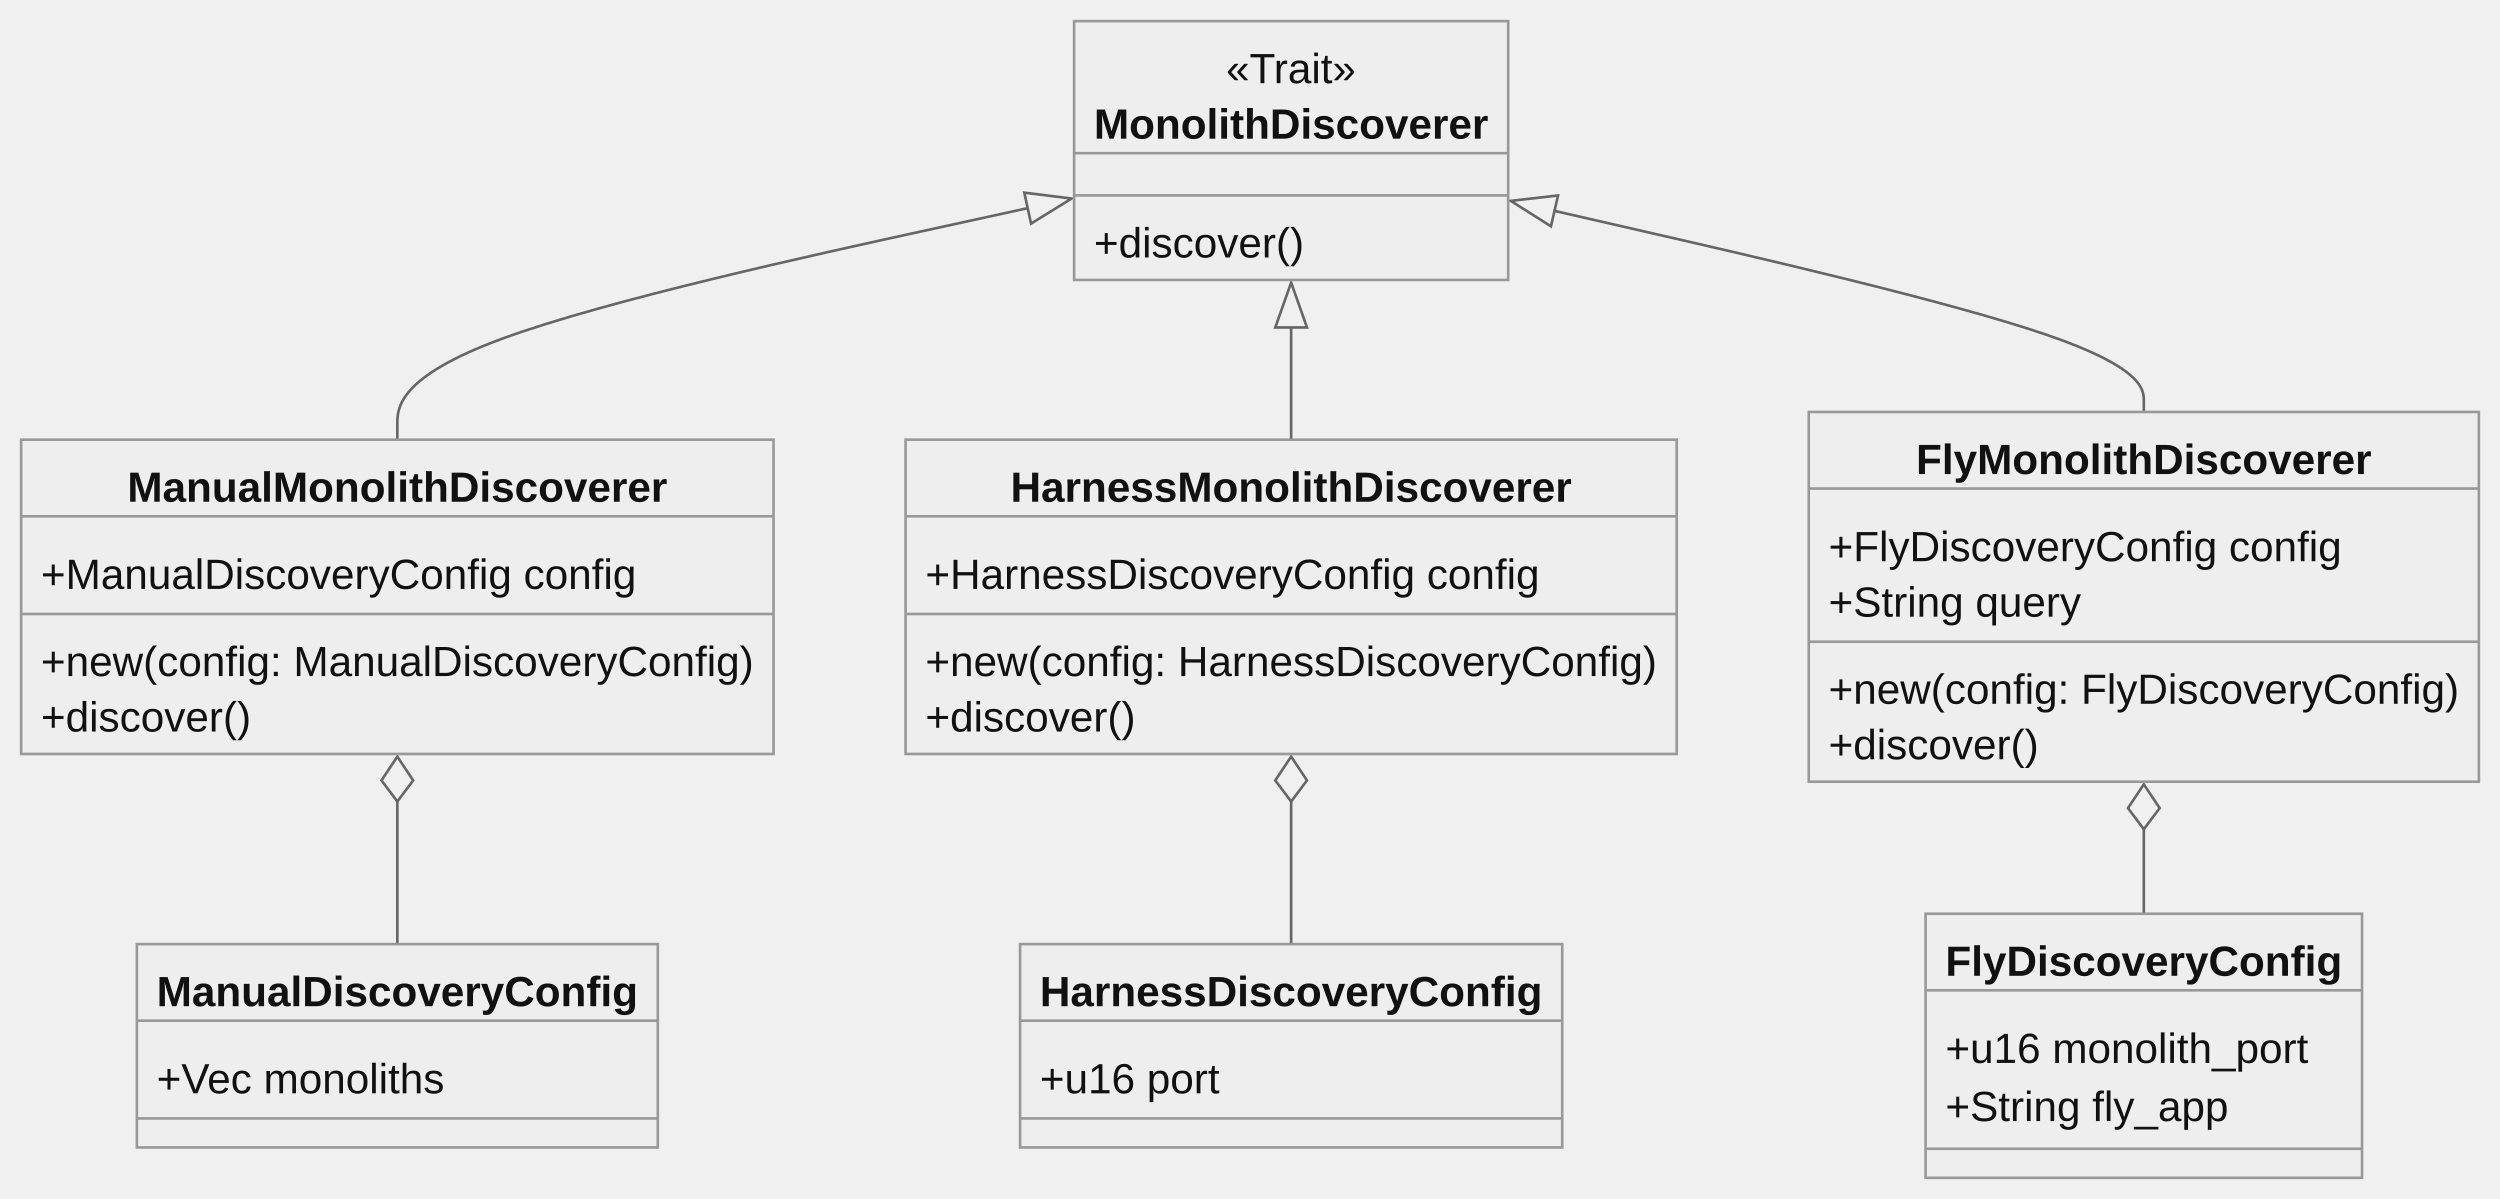
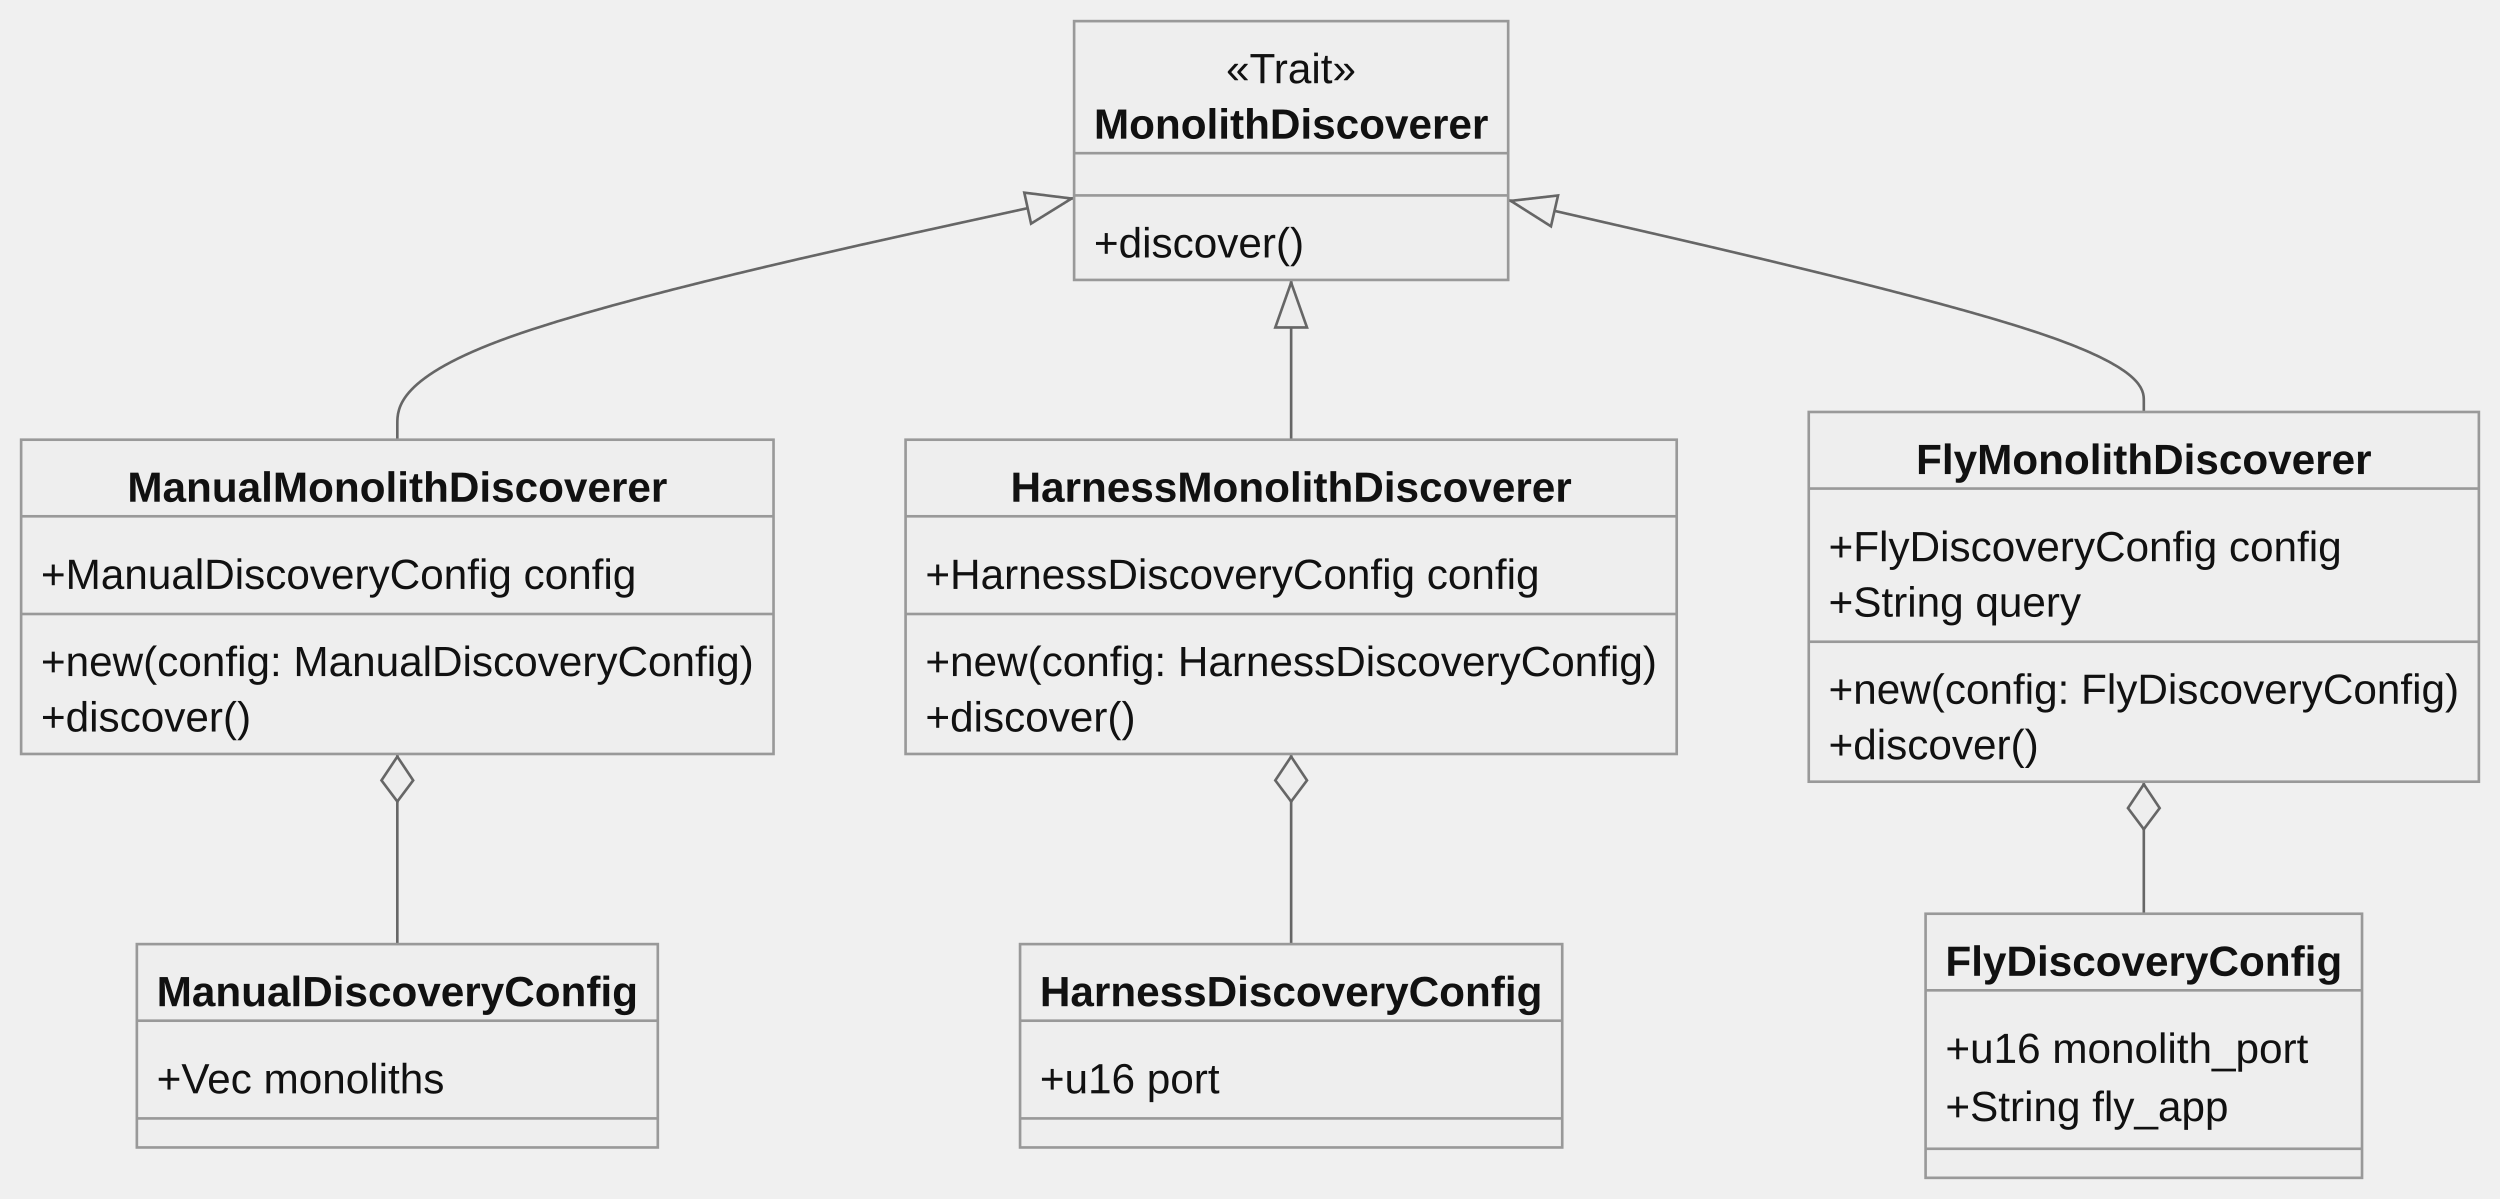
<svg xmlns="http://www.w3.org/2000/svg" aria-roledescription="classDiagram" role="graphics-document document" viewBox="0 0 946.656 454" style="max-width: 946.656px; background-color: white;" width="100%" id="my-svg">
-   <style>#my-svg{font-family:"trebuchet ms",verdana,arial,sans-serif;font-size:16px;fill:#000000;}#my-svg .error-icon{fill:#552222;}#my-svg .error-text{fill:#552222;stroke:#552222;}#my-svg .edge-thickness-normal{stroke-width:2px;}#my-svg .edge-thickness-thick{stroke-width:3.5px;}#my-svg .edge-pattern-solid{stroke-dasharray:0;}#my-svg .edge-pattern-dashed{stroke-dasharray:3;}#my-svg .edge-pattern-dotted{stroke-dasharray:2;}#my-svg .marker{fill:#666;stroke:#666;}#my-svg .marker.cross{stroke:#666;}#my-svg svg{font-family:"trebuchet ms",verdana,arial,sans-serif;font-size:16px;}#my-svg g.classGroup text{fill:#999;stroke:none;font-family:"trebuchet ms",verdana,arial,sans-serif;font-size:10px;}#my-svg g.classGroup text .title{font-weight:bolder;}#my-svg .nodeLabel,#my-svg .edgeLabel{color:#111111;}#my-svg .edgeLabel .label rect{fill:#eee;}#my-svg .label text{fill:#111111;}#my-svg .edgeLabel .label span{background:#eee;}#my-svg .classTitle{font-weight:bolder;}#my-svg .node rect,#my-svg .node circle,#my-svg .node ellipse,#my-svg .node polygon,#my-svg .node path{fill:#eee;stroke:#999;stroke-width:1px;}#my-svg .divider{stroke:#999;stroke-width:1;}#my-svg g.clickable{cursor:pointer;}#my-svg g.classGroup rect{fill:#eee;stroke:#999;}#my-svg g.classGroup line{stroke:#999;stroke-width:1;}#my-svg .classLabel .box{stroke:none;stroke-width:0;fill:#eee;opacity:0.5;}#my-svg .classLabel .label{fill:#999;font-size:10px;}#my-svg .relation{stroke:#666;stroke-width:1;fill:none;}#my-svg .dashed-line{stroke-dasharray:3;}#my-svg .dotted-line{stroke-dasharray:1 2;}#my-svg #compositionStart,#my-svg .composition{fill:#666!important;stroke:#666!important;stroke-width:1;}#my-svg #compositionEnd,#my-svg .composition{fill:#666!important;stroke:#666!important;stroke-width:1;}#my-svg #dependencyStart,#my-svg .dependency{fill:#666!important;stroke:#666!important;stroke-width:1;}#my-svg #dependencyStart,#my-svg .dependency{fill:#666!important;stroke:#666!important;stroke-width:1;}#my-svg #extensionStart,#my-svg .extension{fill:transparent!important;stroke:#666!important;stroke-width:1;}#my-svg #extensionEnd,#my-svg .extension{fill:transparent!important;stroke:#666!important;stroke-width:1;}#my-svg #aggregationStart,#my-svg .aggregation{fill:transparent!important;stroke:#666!important;stroke-width:1;}#my-svg #aggregationEnd,#my-svg .aggregation{fill:transparent!important;stroke:#666!important;stroke-width:1;}#my-svg #lollipopStart,#my-svg .lollipop{fill:#eee!important;stroke:#666!important;stroke-width:1;}#my-svg #lollipopEnd,#my-svg .lollipop{fill:#eee!important;stroke:#666!important;stroke-width:1;}#my-svg .edgeTerminals{font-size:11px;}#my-svg .classTitleText{text-anchor:middle;font-size:18px;fill:#000000;}#my-svg :root{--mermaid-font-family:"trebuchet ms",verdana,arial,sans-serif;}</style>
+   <style>#my-svg{font-family:"trebuchet ms",verdana,arial,sans-serif;font-size:16px;fill:#000000;}#my-svg .error-icon{fill:#552222;}#my-svg .error-text{fill:#552222;stroke:#552222;}#my-svg .edge-thickness-normal{stroke-width:2px;}#my-svg .edge-thickness-thick{stroke-width:3.5px;}#my-svg .edge-pattern-solid{stroke-dasharray:0;}#my-svg .edge-pattern-dashed{stroke-dasharray:3;}#my-svg .edge-pattern-dotted{stroke-dasharray:2;}#my-svg .marker{fill:#666;stroke:#666;}#my-svg .marker.cross{stroke:#666;}#my-svg svg{font-family:"trebuchet ms",verdana,arial,sans-serif;font-size:16px;}#my-svg g.classGroup text{fill:#999;fill:#111111;stroke:none;font-family:"trebuchet ms",verdana,arial,sans-serif;font-size:10px;}#my-svg g.classGroup text .title{font-weight:bolder;}#my-svg .nodeLabel,#my-svg .edgeLabel{color:#111111;}#my-svg .edgeLabel .label rect{fill:#eee;}#my-svg .label text{fill:#111111;}#my-svg .edgeLabel .label span{background:#eee;}#my-svg .classTitle{font-weight:bolder;}#my-svg .node rect,#my-svg .node circle,#my-svg .node ellipse,#my-svg .node polygon,#my-svg .node path{fill:#eee;stroke:#999;stroke-width:1px;}#my-svg .divider{stroke:#999;stroke-width:1;}#my-svg g.clickable{cursor:pointer;}#my-svg g.classGroup rect{fill:#eee;stroke:#999;}#my-svg g.classGroup line{stroke:#999;stroke-width:1;}#my-svg .classLabel .box{stroke:none;stroke-width:0;fill:#eee;opacity:0.5;}#my-svg .classLabel .label{fill:#999;font-size:10px;}#my-svg .relation{stroke:#666;stroke-width:1;fill:none;}#my-svg .dashed-line{stroke-dasharray:3;}#my-svg .dotted-line{stroke-dasharray:1 2;}#my-svg #compositionStart,#my-svg .composition{fill:#666!important;stroke:#666!important;stroke-width:1;}#my-svg #compositionEnd,#my-svg .composition{fill:#666!important;stroke:#666!important;stroke-width:1;}#my-svg #dependencyStart,#my-svg .dependency{fill:#666!important;stroke:#666!important;stroke-width:1;}#my-svg #dependencyStart,#my-svg .dependency{fill:#666!important;stroke:#666!important;stroke-width:1;}#my-svg #extensionStart,#my-svg .extension{fill:#eee!important;stroke:#666!important;stroke-width:1;}#my-svg #extensionEnd,#my-svg .extension{fill:#eee!important;stroke:#666!important;stroke-width:1;}#my-svg #aggregationStart,#my-svg .aggregation{fill:#eee!important;stroke:#666!important;stroke-width:1;}#my-svg #aggregationEnd,#my-svg .aggregation{fill:#eee!important;stroke:#666!important;stroke-width:1;}#my-svg #lollipopStart,#my-svg .lollipop{fill:#eee!important;stroke:#666!important;stroke-width:1;}#my-svg #lollipopEnd,#my-svg .lollipop{fill:#eee!important;stroke:#666!important;stroke-width:1;}#my-svg .edgeTerminals{font-size:11px;}#my-svg .classTitleText{text-anchor:middle;font-size:18px;fill:#000000;}#my-svg :root{--mermaid-font-family:"trebuchet ms",verdana,arial,sans-serif;}</style>
  <g>
    <defs>
-       <marker orient="auto" markerHeight="240" markerWidth="190" refY="7" refX="18" class="marker aggregation classDiagram" id="my-svg_classDiagram-aggregationStart">
-         <path d="M 18,7 L9,13 L1,7 L9,1 Z" />
-       </marker>
-     </defs>
-     <defs>
-       <marker orient="auto" markerHeight="28" markerWidth="20" refY="7" refX="1" class="marker aggregation classDiagram" id="my-svg_classDiagram-aggregationEnd">
-         <path d="M 18,7 L9,13 L1,7 L9,1 Z" />
-       </marker>
-     </defs>
-     <defs>
-       <marker orient="auto" markerHeight="240" markerWidth="190" refY="7" refX="18" class="marker extension classDiagram" id="my-svg_classDiagram-extensionStart">
+       <marker orient="auto" markerHeight="240" markerWidth="190" refY="7" refX="0" class="marker aggregation classDiagram" id="classDiagram-aggregationStart">
+         <path d="M 18,7 L9,13 L1,7 L9,1 Z" />
+       </marker>
+     </defs>
+     <defs>
+       <marker orient="auto" markerHeight="28" markerWidth="20" refY="7" refX="19" class="marker aggregation classDiagram" id="classDiagram-aggregationEnd">
+         <path d="M 18,7 L9,13 L1,7 L9,1 Z" />
+       </marker>
+     </defs>
+     <defs>
+       <marker orient="auto" markerHeight="240" markerWidth="190" refY="7" refX="0" class="marker extension classDiagram" id="classDiagram-extensionStart">
        <path d="M 1,7 L18,13 V 1 Z" />
      </marker>
    </defs>
    <defs>
-       <marker orient="auto" markerHeight="28" markerWidth="20" refY="7" refX="1" class="marker extension classDiagram" id="my-svg_classDiagram-extensionEnd">
+       <marker orient="auto" markerHeight="28" markerWidth="20" refY="7" refX="19" class="marker extension classDiagram" id="classDiagram-extensionEnd">
        <path d="M 1,1 V 13 L18,7 Z" />
      </marker>
    </defs>
    <defs>
-       <marker orient="auto" markerHeight="240" markerWidth="190" refY="7" refX="18" class="marker composition classDiagram" id="my-svg_classDiagram-compositionStart">
-         <path d="M 18,7 L9,13 L1,7 L9,1 Z" />
-       </marker>
-     </defs>
-     <defs>
-       <marker orient="auto" markerHeight="28" markerWidth="20" refY="7" refX="1" class="marker composition classDiagram" id="my-svg_classDiagram-compositionEnd">
-         <path d="M 18,7 L9,13 L1,7 L9,1 Z" />
-       </marker>
-     </defs>
-     <defs>
-       <marker orient="auto" markerHeight="240" markerWidth="190" refY="7" refX="6" class="marker dependency classDiagram" id="my-svg_classDiagram-dependencyStart">
+       <marker orient="auto" markerHeight="240" markerWidth="190" refY="7" refX="0" class="marker composition classDiagram" id="classDiagram-compositionStart">
+         <path d="M 18,7 L9,13 L1,7 L9,1 Z" />
+       </marker>
+     </defs>
+     <defs>
+       <marker orient="auto" markerHeight="28" markerWidth="20" refY="7" refX="19" class="marker composition classDiagram" id="classDiagram-compositionEnd">
+         <path d="M 18,7 L9,13 L1,7 L9,1 Z" />
+       </marker>
+     </defs>
+     <defs>
+       <marker orient="auto" markerHeight="240" markerWidth="190" refY="7" refX="0" class="marker dependency classDiagram" id="classDiagram-dependencyStart">
        <path d="M 5,7 L9,13 L1,7 L9,1 Z" />
      </marker>
    </defs>
    <defs>
-       <marker orient="auto" markerHeight="28" markerWidth="20" refY="7" refX="13" class="marker dependency classDiagram" id="my-svg_classDiagram-dependencyEnd">
+       <marker orient="auto" markerHeight="28" markerWidth="20" refY="7" refX="19" class="marker dependency classDiagram" id="classDiagram-dependencyEnd">
        <path d="M 18,7 L9,13 L14,7 L9,1 Z" />
      </marker>
    </defs>
    <defs>
-       <marker orient="auto" markerHeight="240" markerWidth="190" refY="7" refX="13" class="marker lollipop classDiagram" id="my-svg_classDiagram-lollipopStart">
-         <circle r="6" cy="7" cx="7" fill="transparent" stroke="black" />
-       </marker>
-     </defs>
-     <defs>
-       <marker orient="auto" markerHeight="240" markerWidth="190" refY="7" refX="1" class="marker lollipop classDiagram" id="my-svg_classDiagram-lollipopEnd">
-         <circle r="6" cy="7" cx="7" fill="transparent" stroke="black" />
+       <marker orient="auto" markerHeight="240" markerWidth="190" refY="7" refX="0" class="marker lollipop classDiagram" id="classDiagram-lollipopStart">
+         <circle r="6" cy="7" cx="6" fill="white" stroke="black" />
      </marker>
    </defs>
    <g class="root">
      <g class="clusters" />
      <g class="edgePaths">
-         <path marker-end="url(#my-svg_classDiagram-extensionEnd)" style="fill:none" class="edge-pattern-solid relation" id="id1" d="M150.453,166.5L150.453,160.583C150.453,154.667,150.453,142.833,190.235,128.219C230.016,113.604,309.579,96.208,349.36,87.511L389.142,78.813" />
-         <path marker-end="url(#my-svg_classDiagram-extensionEnd)" style="fill:none" class="edge-pattern-solid relation" id="id2" d="M488.906,166.5L488.906,160.583C488.906,154.667,488.906,142.833,488.906,135.75C488.906,128.667,488.906,126.333,488.906,125.167L488.906,124" />
-         <path marker-end="url(#my-svg_classDiagram-extensionEnd)" style="fill:none" class="edge-pattern-solid relation" id="id3" d="M811.781,156L811.781,151.833C811.781,147.667,811.781,139.333,774.59,126.643C737.398,113.952,663.014,96.904,625.823,88.38L588.631,79.856" />
-         <path marker-end="url(#my-svg_classDiagram-aggregationEnd)" style="fill:none" class="edge-pattern-solid relation" id="id4" d="M811.781,346L811.781,341.833C811.781,337.667,811.781,329.333,811.781,324C811.781,318.667,811.781,316.333,811.781,315.167L811.781,314" />
-         <path marker-end="url(#my-svg_classDiagram-aggregationEnd)" style="fill:none" class="edge-pattern-solid relation" id="id5" d="M150.453,357.5L150.453,351.417C150.453,345.333,150.453,333.167,150.453,324.167C150.453,315.167,150.453,309.333,150.453,306.417L150.453,303.5" />
-         <path marker-end="url(#my-svg_classDiagram-aggregationEnd)" style="fill:none" class="edge-pattern-solid relation" id="id6" d="M488.906,357.5L488.906,351.417C488.906,345.333,488.906,333.167,488.906,324.167C488.906,315.167,488.906,309.333,488.906,306.417L488.906,303.5" />
+         <path marker-end="url(#classDiagram-extensionEnd)" style="fill:none" class="edge-pattern-solid relation" id="id1" d="M150.453,166.5L150.453,160.583C150.453,154.667,150.453,142.833,193.165,127.578C235.878,112.323,321.302,93.645,364.014,84.307L406.727,74.968" />
+         <path marker-end="url(#classDiagram-extensionEnd)" style="fill:none" class="edge-pattern-solid relation" id="id2" d="M488.906,166.5L488.906,160.583C488.906,154.667,488.906,142.833,488.906,132.75C488.906,122.667,488.906,114.333,488.906,110.167L488.906,106" />
+         <path marker-end="url(#classDiagram-extensionEnd)" style="fill:none" class="edge-pattern-solid relation" id="id3" d="M811.781,156L811.781,151.833C811.781,147.667,811.781,139.333,771.665,125.972C731.549,112.612,651.318,94.223,611.202,85.029L571.086,75.835" />
+         <path marker-end="url(#classDiagram-aggregationEnd)" style="fill:none" class="edge-pattern-solid relation" id="id4" d="M811.781,346L811.781,341.833C811.781,337.667,811.781,329.333,811.781,321C811.781,312.667,811.781,304.333,811.781,300.167L811.781,296" />
+         <path marker-end="url(#classDiagram-aggregationEnd)" style="fill:none" class="edge-pattern-solid relation" id="id5" d="M150.453,357.5L150.453,351.417C150.453,345.333,150.453,333.167,150.453,321.167C150.453,309.167,150.453,297.333,150.453,291.417L150.453,285.5" />
+         <path marker-end="url(#classDiagram-aggregationEnd)" style="fill:none" class="edge-pattern-solid relation" id="id6" d="M488.906,357.5L488.906,351.417C488.906,345.333,488.906,333.167,488.906,321.167C488.906,309.167,488.906,297.333,488.906,291.417L488.906,285.5" />
      </g>
      <g class="edgeLabels">
        <g class="edgeLabel">
          <g transform="translate(0, 0)" class="label">
            <rect height="0" width="0" ry="0" rx="0" />
            <text style="">
              <tspan class="row" x="0" dy="1em" xml:space="preserve" />
            </text>
          </g>
        </g>
        <g class="edgeLabel">
          <g transform="translate(0, 0)" class="label">
            <rect height="0" width="0" ry="0" rx="0" />
            <text style="">
              <tspan class="row" x="0" dy="1em" xml:space="preserve" />
            </text>
          </g>
        </g>
        <g class="edgeLabel">
          <g transform="translate(0, 0)" class="label">
            <rect height="0" width="0" ry="0" rx="0" />
            <text style="">
              <tspan class="row" x="0" dy="1em" xml:space="preserve" />
            </text>
          </g>
        </g>
        <g class="edgeLabel">
          <g transform="translate(0, 0)" class="label">
            <rect height="0" width="0" ry="0" rx="0" />
            <text style="">
              <tspan class="row" x="0" dy="1em" xml:space="preserve" />
            </text>
          </g>
        </g>
        <g class="edgeLabel">
          <g transform="translate(0, 0)" class="label">
            <rect height="0" width="0" ry="0" rx="0" />
            <text style="">
              <tspan class="row" x="0" dy="1em" xml:space="preserve" />
            </text>
          </g>
        </g>
        <g class="edgeLabel">
          <g transform="translate(0, 0)" class="label">
            <rect height="0" width="0" ry="0" rx="0" />
            <text style="">
              <tspan class="row" x="0" dy="1em" xml:space="preserve" />
            </text>
          </g>
        </g>
      </g>
      <g class="nodes">
        <g transform="translate(488.9062, 57)" id="classId-MonolithDiscoverer-0" class="node default">
          <rect height="98" width="164.359" y="-49" x="-82.18" class="outer title-state" />
          <line y2="1" y1="1" x2="82.18" x1="-82.18" class="divider" />
          <line y2="17" y1="17" x2="82.18" x1="-82.18" class="divider" />
          <g class="label">
            <text transform="translate( -24.65234, -41.5)" style="">
              <tspan class="title-row" x="0" dy="1em" xml:space="preserve">«Trait»</tspan>
            </text>
            <text transform="translate( -74.67969, -20.5)" class="classTitle" style="">
              <tspan class="title-row" x="0" dy="1em" xml:space="preserve">MonolithDiscoverer</tspan>
            </text>
            <text transform="translate( -74.67969, 24.5)" style="">
              <tspan class="title-row" x="0" dy="1em" xml:space="preserve">+discover()</tspan>
            </text>
          </g>
        </g>
        <g transform="translate(150.4531, 226)" id="classId-ManualMonolithDiscoverer-1" class="node default">
          <rect height="119" width="284.906" y="-59.5" x="-142.453" class="outer title-state" />
          <line y2="-30.5" y1="-30.5" x2="142.453" x1="-142.453" class="divider" />
          <line y2="6.5" y1="6.5" x2="142.453" x1="-142.453" class="divider" />
          <g class="label">
            <text style="">
              <tspan class="title-row" x="0" dy="1em" xml:space="preserve" />
            </text>
            <text transform="translate( -102.2422, -52)" class="classTitle" style="">
              <tspan class="title-row" x="0" dy="1em" xml:space="preserve">ManualMonolithDiscoverer</tspan>
            </text>
            <text transform="translate( -134.9531, -19)" style="">
              <tspan class="title-row" x="0" dy="1em" xml:space="preserve">+ManualDiscoveryConfig config</tspan>
            </text>
            <text transform="translate( -134.9531, 14)" style="">
              <tspan class="title-row" x="0" dy="1em" xml:space="preserve">+new(config: ManualDiscoveryConfig)</tspan>
            </text>
            <text transform="translate( -134.9531, 35)" style="">
              <tspan class="title-row" x="0" dy="1em" xml:space="preserve">+discover()</tspan>
            </text>
          </g>
        </g>
        <g transform="translate(488.9062, 226)" id="classId-HarnessMonolithDiscoverer-2" class="node default">
          <rect height="119" width="292" y="-59.5" x="-146" class="outer title-state" />
          <line y2="-30.5" y1="-30.5" x2="146" x1="-146" class="divider" />
          <line y2="6.5" y1="6.5" x2="146" x1="-146" class="divider" />
          <g class="label">
            <text style="">
              <tspan class="title-row" x="0" dy="1em" xml:space="preserve" />
            </text>
            <text transform="translate( -106.2578, -52)" class="classTitle" style="">
              <tspan class="title-row" x="0" dy="1em" xml:space="preserve">HarnessMonolithDiscoverer</tspan>
            </text>
            <text transform="translate( -138.5, -19)" style="">
              <tspan class="title-row" x="0" dy="1em" xml:space="preserve">+HarnessDiscoveryConfig config</tspan>
            </text>
            <text transform="translate( -138.5, 14)" style="">
              <tspan class="title-row" x="0" dy="1em" xml:space="preserve">+new(config: HarnessDiscoveryConfig)</tspan>
            </text>
            <text transform="translate( -138.5, 35)" style="">
              <tspan class="title-row" x="0" dy="1em" xml:space="preserve">+discover()</tspan>
            </text>
          </g>
        </g>
        <g transform="translate(811.7812, 226)" id="classId-FlyMonolithDiscoverer-3" class="node default">
          <rect height="140" width="253.75" y="-70" x="-126.875" class="outer title-state" />
          <line y2="-41" y1="-41" x2="126.875" x1="-126.875" class="divider" />
          <line y2="17" y1="17" x2="126.875" x1="-126.875" class="divider" />
          <g class="label">
            <text style="">
              <tspan class="title-row" x="0" dy="1em" xml:space="preserve" />
            </text>
            <text transform="translate( -86.24219, -62.5)" class="classTitle" style="">
              <tspan class="title-row" x="0" dy="1em" xml:space="preserve">FlyMonolithDiscoverer</tspan>
            </text>
            <text transform="translate( -119.375, -29.5)" style="">
              <tspan class="title-row" x="0" dy="1em" xml:space="preserve">+FlyDiscoveryConfig config</tspan>
            </text>
            <text transform="translate( -119.375, -8.5)" style="">
              <tspan class="title-row" x="0" dy="1em" xml:space="preserve">+String query</tspan>
            </text>
            <text transform="translate( -119.375, 24.5)" style="">
              <tspan class="title-row" x="0" dy="1em" xml:space="preserve">+new(config: FlyDiscoveryConfig)</tspan>
            </text>
            <text transform="translate( -119.375, 45.5)" style="">
              <tspan class="title-row" x="0" dy="1em" xml:space="preserve">+discover()</tspan>
            </text>
          </g>
        </g>
        <g transform="translate(811.7812, 396)" id="classId-FlyDiscoveryConfig-4" class="node default">
          <rect height="100" width="165.266" y="-50" x="-82.633" class="outer title-state" />
          <line y2="-21" y1="-21" x2="82.633" x1="-82.633" class="divider" />
          <line y2="39" y1="39" x2="82.633" x1="-82.633" class="divider" />
          <g class="label">
            <text style="">
              <tspan class="title-row" x="0" dy="1em" xml:space="preserve" />
            </text>
            <text transform="translate( -75.13281, -42.5)" class="classTitle" style="">
              <tspan class="title-row" x="0" dy="1em" xml:space="preserve">FlyDiscoveryConfig</tspan>
            </text>
            <text transform="translate( -75.13281, -9.5)" style="">
              <tspan class="title-row" x="0" dy="1em" xml:space="preserve">+u16 monolith_port</tspan>
            </text>
            <text transform="translate( -75.13281, 12.5)" style="">
              <tspan class="title-row" x="0" dy="1em" xml:space="preserve">+String fly_app</tspan>
            </text>
          </g>
        </g>
        <g transform="translate(150.4531, 396)" id="classId-ManualDiscoveryConfig-5" class="node default">
          <rect height="77" width="197.266" y="-38.5" x="-98.633" class="outer title-state" />
          <line y2="-9.5" y1="-9.5" x2="98.633" x1="-98.633" class="divider" />
          <line y2="27.5" y1="27.5" x2="98.633" x1="-98.633" class="divider" />
          <g class="label">
            <text style="">
              <tspan class="title-row" x="0" dy="1em" xml:space="preserve" />
            </text>
            <text transform="translate( -91.13281, -31)" class="classTitle" style="">
              <tspan class="title-row" x="0" dy="1em" xml:space="preserve">ManualDiscoveryConfig</tspan>
            </text>
            <text transform="translate( -91.13281, 2)" style="">
              <tspan class="title-row" x="0" dy="1em" xml:space="preserve">+Vec monoliths</tspan>
            </text>
          </g>
        </g>
        <g transform="translate(488.9062, 396)" id="classId-HarnessDiscoveryConfig-6" class="node default">
          <rect height="77" width="205.297" y="-38.5" x="-102.648" class="outer title-state" />
          <line y2="-9.5" y1="-9.5" x2="102.648" x1="-102.648" class="divider" />
          <line y2="27.5" y1="27.5" x2="102.648" x1="-102.648" class="divider" />
          <g class="label">
            <text style="">
              <tspan class="title-row" x="0" dy="1em" xml:space="preserve" />
            </text>
            <text transform="translate( -95.14844, -31)" class="classTitle" style="">
              <tspan class="title-row" x="0" dy="1em" xml:space="preserve">HarnessDiscoveryConfig</tspan>
            </text>
            <text transform="translate( -95.14844, 2)" style="">
              <tspan class="title-row" x="0" dy="1em" xml:space="preserve">+u16 port</tspan>
            </text>
          </g>
        </g>
      </g>
    </g>
  </g>
</svg>
